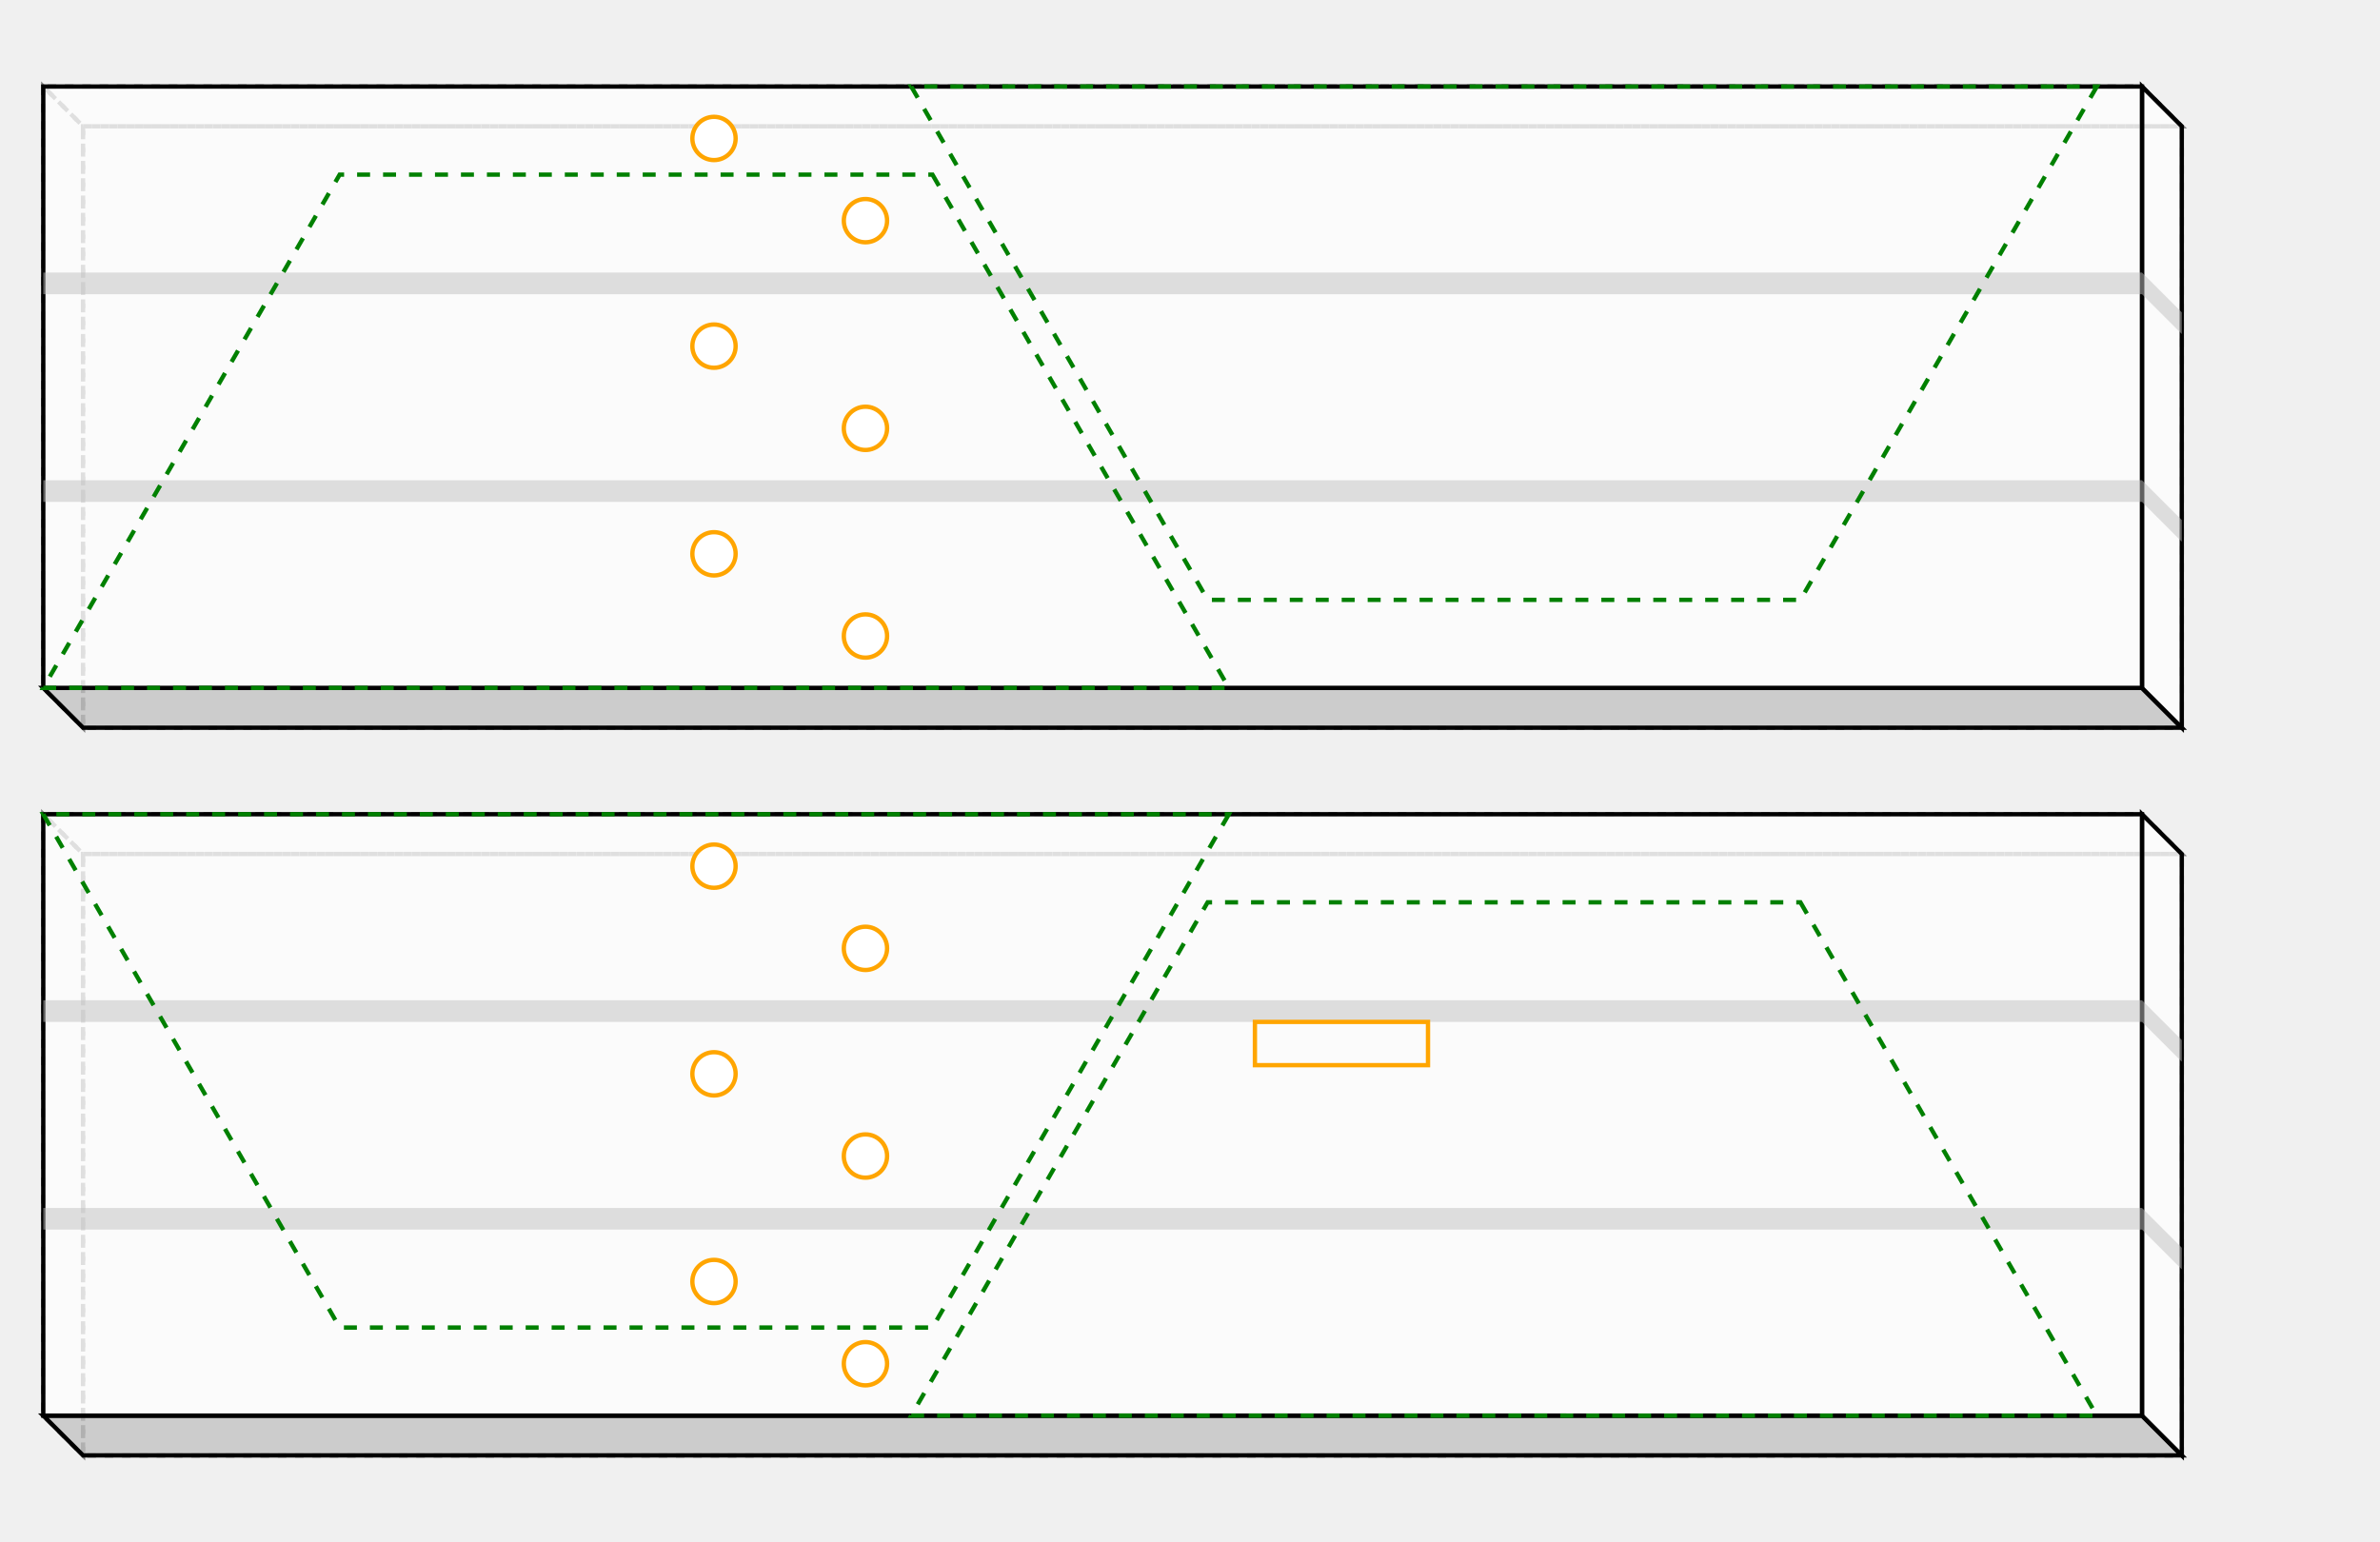
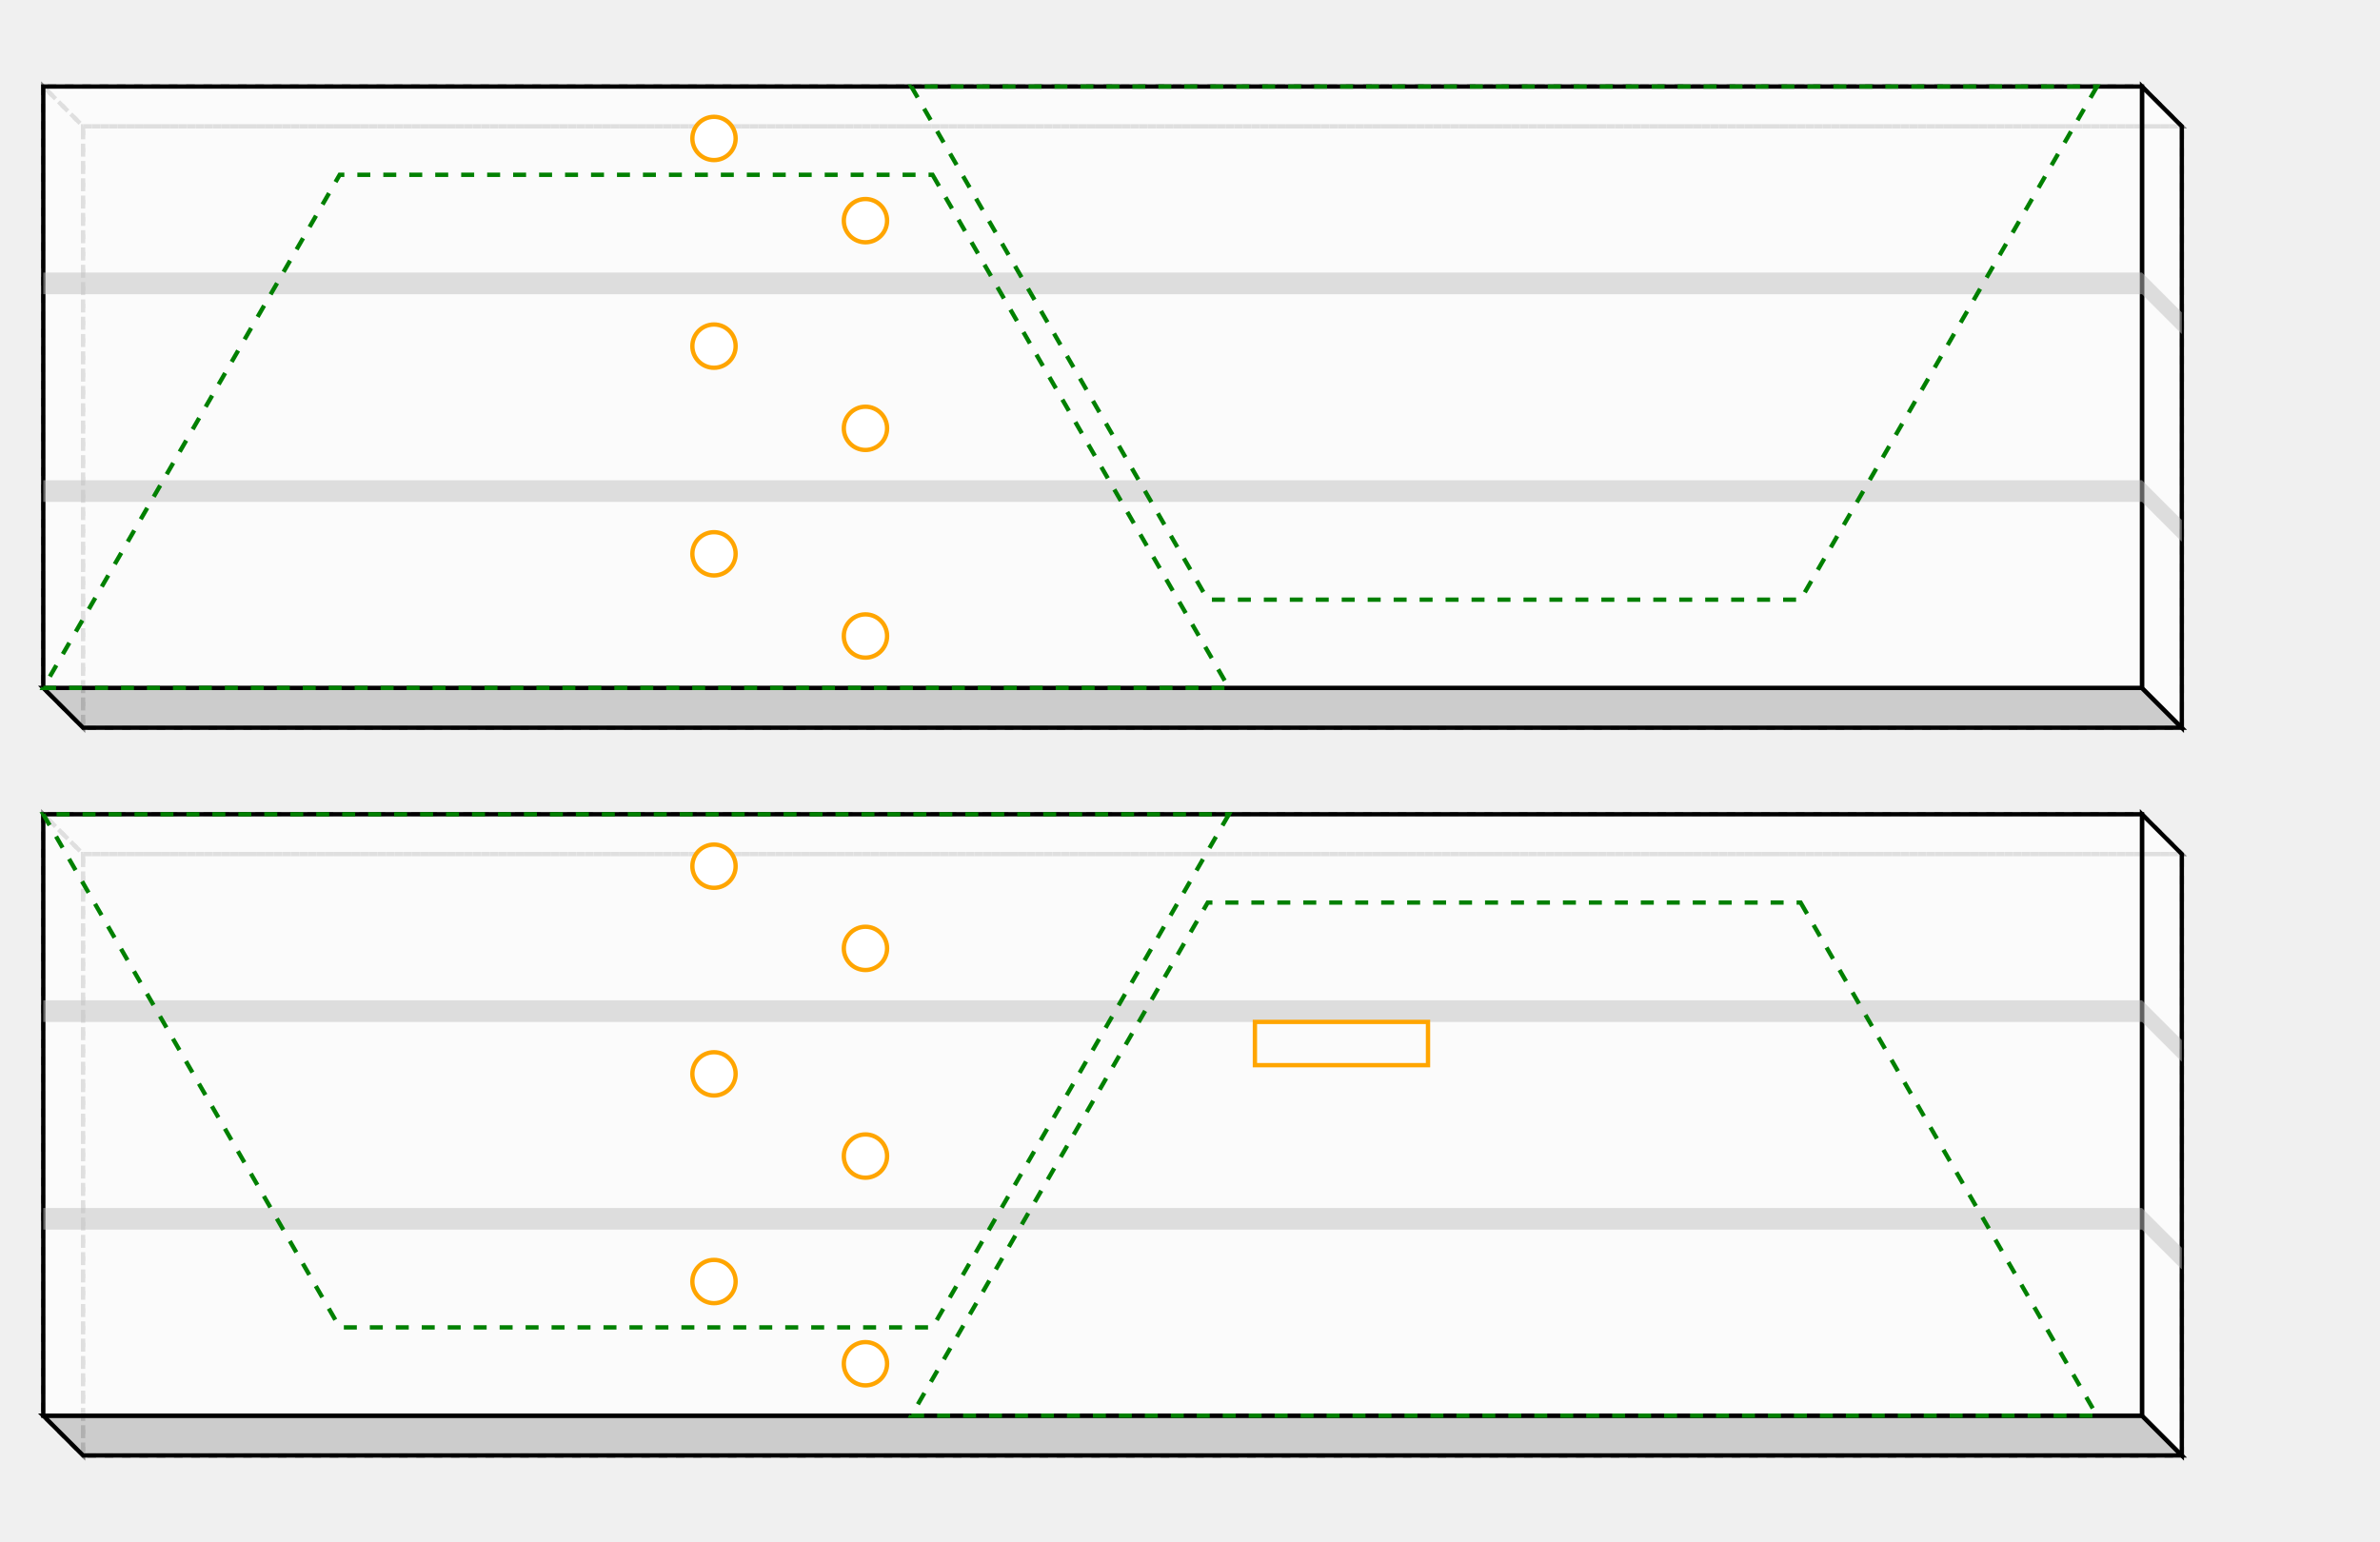
<svg xmlns="http://www.w3.org/2000/svg" width="1100" viewBox="0.0 0.0 550.0 356.4">
-   <polygon fill="none" stroke-width="1" stroke-dasharray="2" stroke="gray" points="19.192,29.192 19.192,168.192 504.192,168.192 504.192,29.192" />
-   <polygon fill="none" stroke-width="1" stroke-dasharray="2" stroke="gray" points="10.0,20.0 10.0,159.0 19.192,168.192 19.192,29.192" />
-   <polygon fill="none" stroke-width="1" stroke-dasharray="2" stroke="gray" points="19.192,29.192 504.192,29.192 495.0,20.0 10.0,20.0" />
-   <polygon fill="rgba(192,192,192,0.75)" stroke-width="1" stroke-dasharray="" stroke="black" points="10.0,159.0 495.0,159.0 504.192,168.192 19.192,168.192" />
-   <polygon fill="rgba(255,255,255,0.75)" stroke-width="1" stroke-dasharray="" stroke="black" points="504.192,29.192 504.192,168.192 495.0,159.0 495.0,20.0" />
+   <polygon fill="none" stroke-width="1" stroke-dasharray="2" stroke="gray" points="19.2,29.2 19.2,168.2 504.2,168.2 504.2,29.2" />
+   <polygon fill="none" stroke-width="1" stroke-dasharray="2" stroke="gray" points="10.0,20.0 10.0,159.0 19.2,168.2 19.2,29.2" />
+   <polygon fill="none" stroke-width="1" stroke-dasharray="2" stroke="gray" points="19.2,29.2 504.2,29.2 495.0,20.0 10.0,20.0" />
+   <polygon fill="rgba(192,192,192,0.75)" stroke-width="1" stroke-dasharray="" stroke="black" points="10.0,159.0 495.0,159.0 504.2,168.2 19.2,168.2" />
+   <polygon fill="rgba(255,255,255,0.75)" stroke-width="1" stroke-dasharray="" stroke="black" points="504.2,29.2 504.2,168.2 495.0,159.0 495.0,20.0" />
  <polygon fill="rgba(255,255,255,0.75)" stroke-width="1" stroke-dasharray="" stroke="black" points="10.0,20.0 495.0,20.0 495.0,159.0 10.0,159.0" />
-   <polygon fill="rgba(192,192,192,0.5)" stroke-width="1" stroke-dasharray="" stroke="none" points="495.0,63.0 504.192,72.192 504.192,77.192 495.0,68.0" />
-   <polygon fill="rgba(192,192,192,0.5)" stroke-width="1" stroke-dasharray="" stroke="none" points="495.0,111.0 504.192,120.192 504.192,125.192 495.0,116.0" />
+   <polygon fill="rgba(192,192,192,0.5)" stroke-width="1" stroke-dasharray="" stroke="none" points="495.0,63.0 504.2,72.2 504.2,77.2 495.0,68.0" />
+   <polygon fill="rgba(192,192,192,0.5)" stroke-width="1" stroke-dasharray="" stroke="none" points="495.0,111.0 504.2,120.2 504.2,125.2 495.0,116.0" />
  <polygon fill="rgba(192,192,192,0.5)" stroke-width="1" stroke-dasharray="" stroke="none" points="10.0,63.0 495.0,63.0 495.0,68.0 10.0,68.0" />
  <polygon fill="rgba(192,192,192,0.5)" stroke-width="1" stroke-dasharray="" stroke="none" points="10.0,111.0 495.0,111.0 495.0,116.0 10.0,116.0" />
  <circle cx="165" cy="32.0" r="5" stroke="orange" fill="white" stroke-width="1" />
  <circle cx="200" cy="51.0" r="5" stroke="orange" fill="white" stroke-width="1" />
  <circle cx="165" cy="80.0" r="5" stroke="orange" fill="white" stroke-width="1" />
  <circle cx="200" cy="99.0" r="5" stroke="orange" fill="white" stroke-width="1" />
  <circle cx="165" cy="128.0" r="5" stroke="orange" fill="white" stroke-width="1" />
  <circle cx="200" cy="147.0" r="5" stroke="orange" fill="white" stroke-width="1" />
-   <polygon fill="none" stroke-width="1" stroke-dasharray="2" stroke="gray" points="19.192,197.385 19.192,336.385 504.192,336.385 504.192,197.385" />
-   <polygon fill="none" stroke-width="1" stroke-dasharray="2" stroke="gray" points="10.0,188.192 10.0,327.192 19.192,336.385 19.192,197.385" />
-   <polygon fill="none" stroke-width="1" stroke-dasharray="2" stroke="gray" points="19.192,197.385 504.192,197.385 495.0,188.192 10.0,188.192" />
-   <polygon fill="rgba(192,192,192,0.75)" stroke-width="1" stroke-dasharray="" stroke="black" points="10.0,327.192 495.0,327.192 504.192,336.385 19.192,336.385" />
-   <polygon fill="rgba(255,255,255,0.75)" stroke-width="1" stroke-dasharray="" stroke="black" points="504.192,197.385 504.192,336.385 495.0,327.192 495.0,188.192" />
-   <polygon fill="rgba(255,255,255,0.75)" stroke-width="1" stroke-dasharray="" stroke="black" points="10.0,188.192 495.0,188.192 495.0,327.192 10.0,327.192" />
-   <polygon fill="rgba(192,192,192,0.5)" stroke-width="1" stroke-dasharray="" stroke="none" points="495.0,231.192 504.192,240.385 504.192,245.385 495.0,236.192" />
-   <polygon fill="rgba(192,192,192,0.5)" stroke-width="1" stroke-dasharray="" stroke="none" points="495.0,279.192 504.192,288.385 504.192,293.385 495.0,284.192" />
-   <polygon fill="rgba(192,192,192,0.5)" stroke-width="1" stroke-dasharray="" stroke="none" points="10.0,231.192 495.0,231.192 495.0,236.192 10.0,236.192" />
-   <polygon fill="rgba(192,192,192,0.5)" stroke-width="1" stroke-dasharray="" stroke="none" points="10.0,279.192 495.0,279.192 495.0,284.192 10.0,284.192" />
-   <circle cx="165" cy="200.192" r="5" stroke="orange" fill="white" stroke-width="1" />
-   <circle cx="200" cy="219.192" r="5" stroke="orange" fill="white" stroke-width="1" />
+   <polygon fill="none" stroke-width="1" stroke-dasharray="2" stroke="gray" points="19.2,197.4 19.2,336.4 504.2,336.4 504.2,197.4" />
+   <polygon fill="none" stroke-width="1" stroke-dasharray="2" stroke="gray" points="10.0,188.2 10.0,327.2 19.2,336.4 19.2,197.4" />
+   <polygon fill="none" stroke-width="1" stroke-dasharray="2" stroke="gray" points="19.2,197.4 504.2,197.4 495.0,188.2 10.0,188.2" />
+   <polygon fill="rgba(192,192,192,0.75)" stroke-width="1" stroke-dasharray="" stroke="black" points="10.0,327.2 495.0,327.2 504.2,336.4 19.2,336.4" />
+   <polygon fill="rgba(255,255,255,0.75)" stroke-width="1" stroke-dasharray="" stroke="black" points="504.2,197.4 504.2,336.4 495.0,327.2 495.0,188.2" />
+   <polygon fill="rgba(255,255,255,0.75)" stroke-width="1" stroke-dasharray="" stroke="black" points="10.0,188.2 495.0,188.2 495.0,327.2 10.0,327.2" />
+   <polygon fill="rgba(192,192,192,0.5)" stroke-width="1" stroke-dasharray="" stroke="none" points="495.0,231.2 504.2,240.4 504.2,245.4 495.0,236.2" />
+   <polygon fill="rgba(192,192,192,0.5)" stroke-width="1" stroke-dasharray="" stroke="none" points="495.0,279.2 504.2,288.4 504.2,293.4 495.0,284.2" />
+   <polygon fill="rgba(192,192,192,0.5)" stroke-width="1" stroke-dasharray="" stroke="none" points="10.0,231.2 495.0,231.2 495.0,236.2 10.0,236.2" />
+   <polygon fill="rgba(192,192,192,0.5)" stroke-width="1" stroke-dasharray="" stroke="none" points="10.0,279.2 495.0,279.2 495.0,284.2 10.0,284.2" />
+   <circle cx="165" cy="200.2" r="5" stroke="orange" fill="white" stroke-width="1" />
+   <circle cx="200" cy="219.2" r="5" stroke="orange" fill="white" stroke-width="1" />
  <rect x="290" y="236.192" width="40" height="10.0" style="fill: none; stroke: orange; stroke-width: 1;" />
-   <circle cx="165" cy="248.192" r="5" stroke="orange" fill="white" stroke-width="1" />
-   <circle cx="200" cy="267.192" r="5" stroke="orange" fill="white" stroke-width="1" />
-   <circle cx="165" cy="296.192" r="5" stroke="orange" fill="white" stroke-width="1" />
-   <circle cx="200" cy="315.192" r="5" stroke="orange" fill="white" stroke-width="1" />
-   <polygon fill="none" stroke-width="1" stroke-dasharray="3" stroke="green" points="215.484,40.359 283.983,159.005 10.0,158.995 78.494,40.359" />
-   <polygon fill="none" stroke-width="1" stroke-dasharray="3" stroke="green" points="484.563,20.005 416.068,138.641 279.079,138.641 210.579,19.995" />
-   <polygon fill="none" stroke-width="1" stroke-dasharray="3" stroke="green" points="283.983,188.197 215.489,306.833 78.5,306.833 10.0,188.188" />
-   <polygon fill="none" stroke-width="1" stroke-dasharray="3" stroke="green" points="416.063,208.552 484.563,327.197 210.579,327.188 279.074,208.552" />
+   <circle cx="165" cy="248.2" r="5" stroke="orange" fill="white" stroke-width="1" />
+   <circle cx="200" cy="267.2" r="5" stroke="orange" fill="white" stroke-width="1" />
+   <circle cx="165" cy="296.2" r="5" stroke="orange" fill="white" stroke-width="1" />
+   <circle cx="200" cy="315.2" r="5" stroke="orange" fill="white" stroke-width="1" />
+   <polygon fill="none" stroke-width="1" stroke-dasharray="3" stroke="green" points="215.5,40.4 284.0,159.0 10.0,159.0 78.5,40.4" />
+   <polygon fill="none" stroke-width="1" stroke-dasharray="3" stroke="green" points="484.6,20.0 416.1,138.6 279.1,138.6 210.6,20.0" />
+   <polygon fill="none" stroke-width="1" stroke-dasharray="3" stroke="green" points="284.0,188.2 215.5,306.8 78.5,306.8 10.0,188.2" />
+   <polygon fill="none" stroke-width="1" stroke-dasharray="3" stroke="green" points="416.1,208.6 484.6,327.2 210.6,327.2 279.1,208.6" />
</svg>
